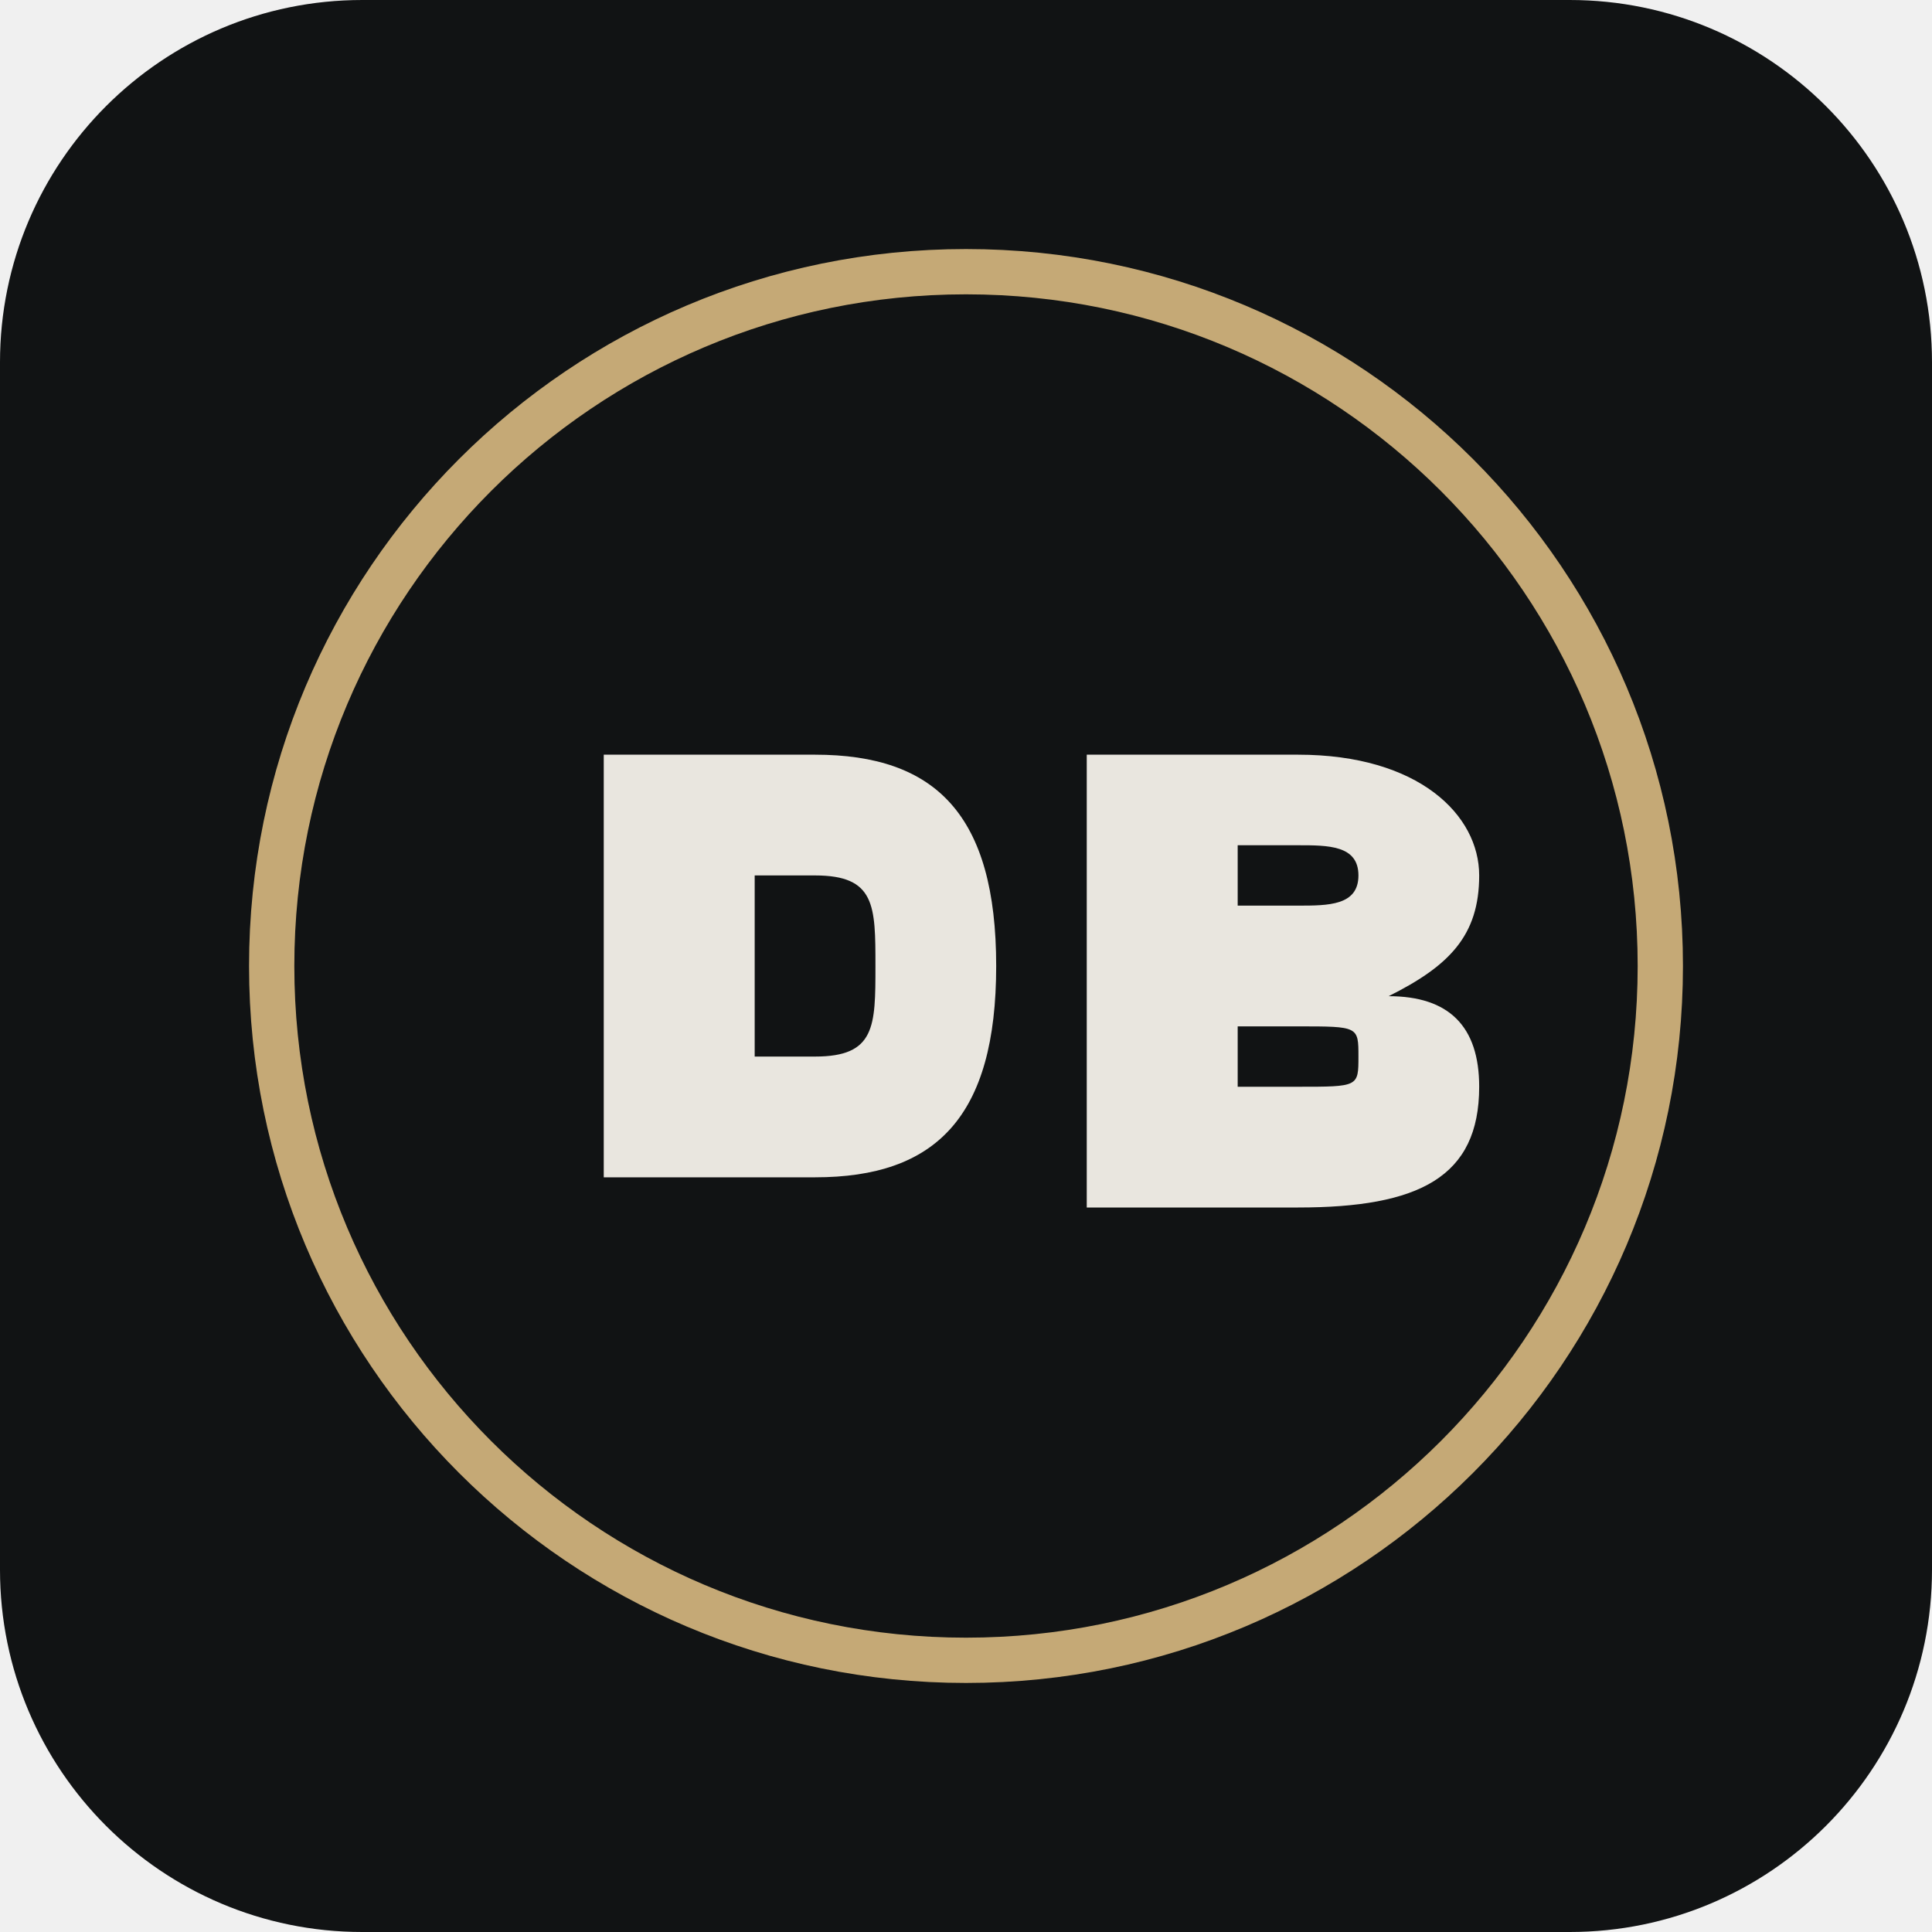
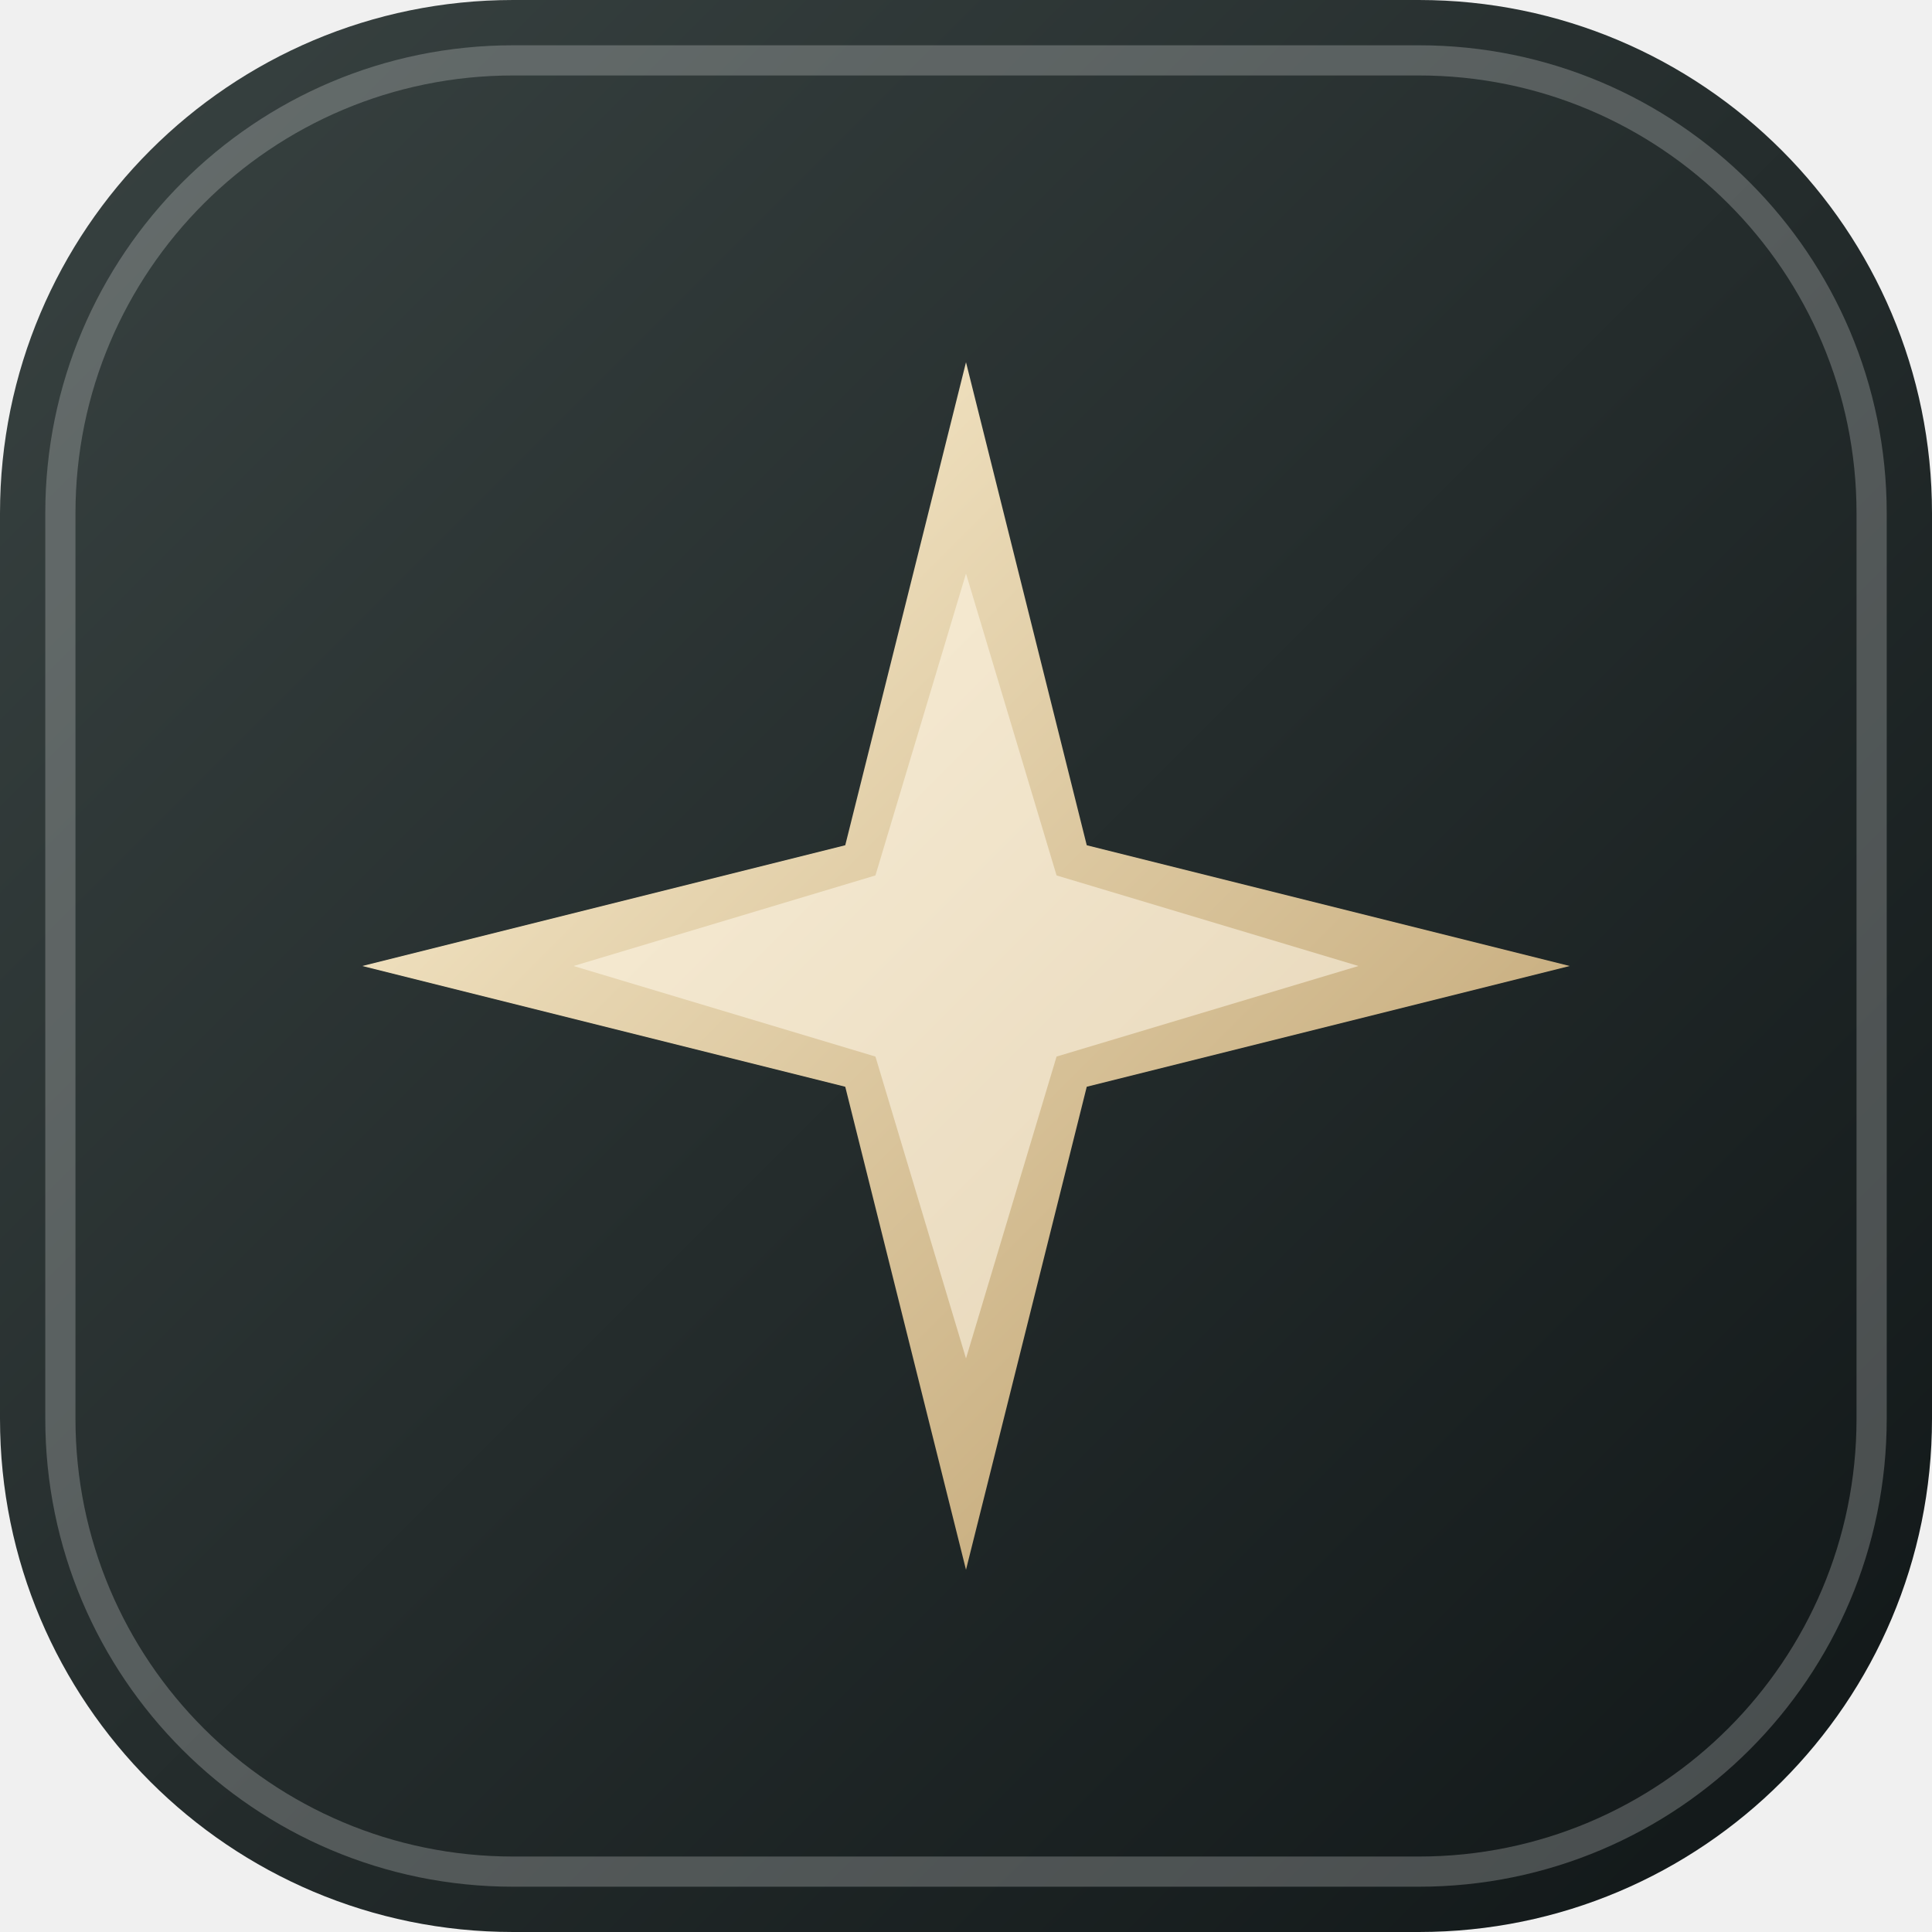
<svg xmlns="http://www.w3.org/2000/svg" viewBox="0 0 64 64">
-   <rect width="64" height="64" rx="12" fill="#111314" />
-   <circle cx="32" cy="32" r="23" fill="none" stroke="#c5a976" stroke-width="1.5" />
-   <path d="M20 39V25h7c4 0 6 2 6 7s-2 7-6 7h-7Zm5-4h2c2 0 2-1 2-3s0-3-2-3h-2v6Zm11-10h7c4 0 6 2 6 4 0 2-1 3-3 4 2 0 3 1 3 3 0 3-2 4-6 4h-7V25Zm5 5h2c1 0 2 0 2-1s-1-1-2-1h-2v2Zm0 6h2c2 0 2 0 2-1s0-1-2-1h-2v2Z" fill="#e9e6df" />
+   <defs>
+     <linearGradient id="g" x1="0" y1="0" x2="1" y2="1">
+       <stop stop-color="#394342" />
+       <stop offset="1" stop-color="#101617" />
+     </linearGradient>
+     <linearGradient id="s" x1="0" y1="0" x2="1" y2="1">
+       <stop stop-color="#fff4d7" />
+       <stop offset="1" stop-color="#b99b68" />
+     </linearGradient>
+   </defs>
+   <rect width="64" height="64" rx="17" fill="url(#g)" />
+   <rect x="2" y="2" width="60" height="60" rx="15" fill="none" stroke="#ffffff" stroke-opacity=".23" />
+   <path d="M32 12 36 28 52 32 36 36 32 52 28 36 12 32 28 28Z" fill="url(#s)" />
+   <path d="M32 19 35 29 45 32 35 35 32 45 29 35 19 32 29 29Z" fill="#fff8e9" fill-opacity=".55" />
</svg>
